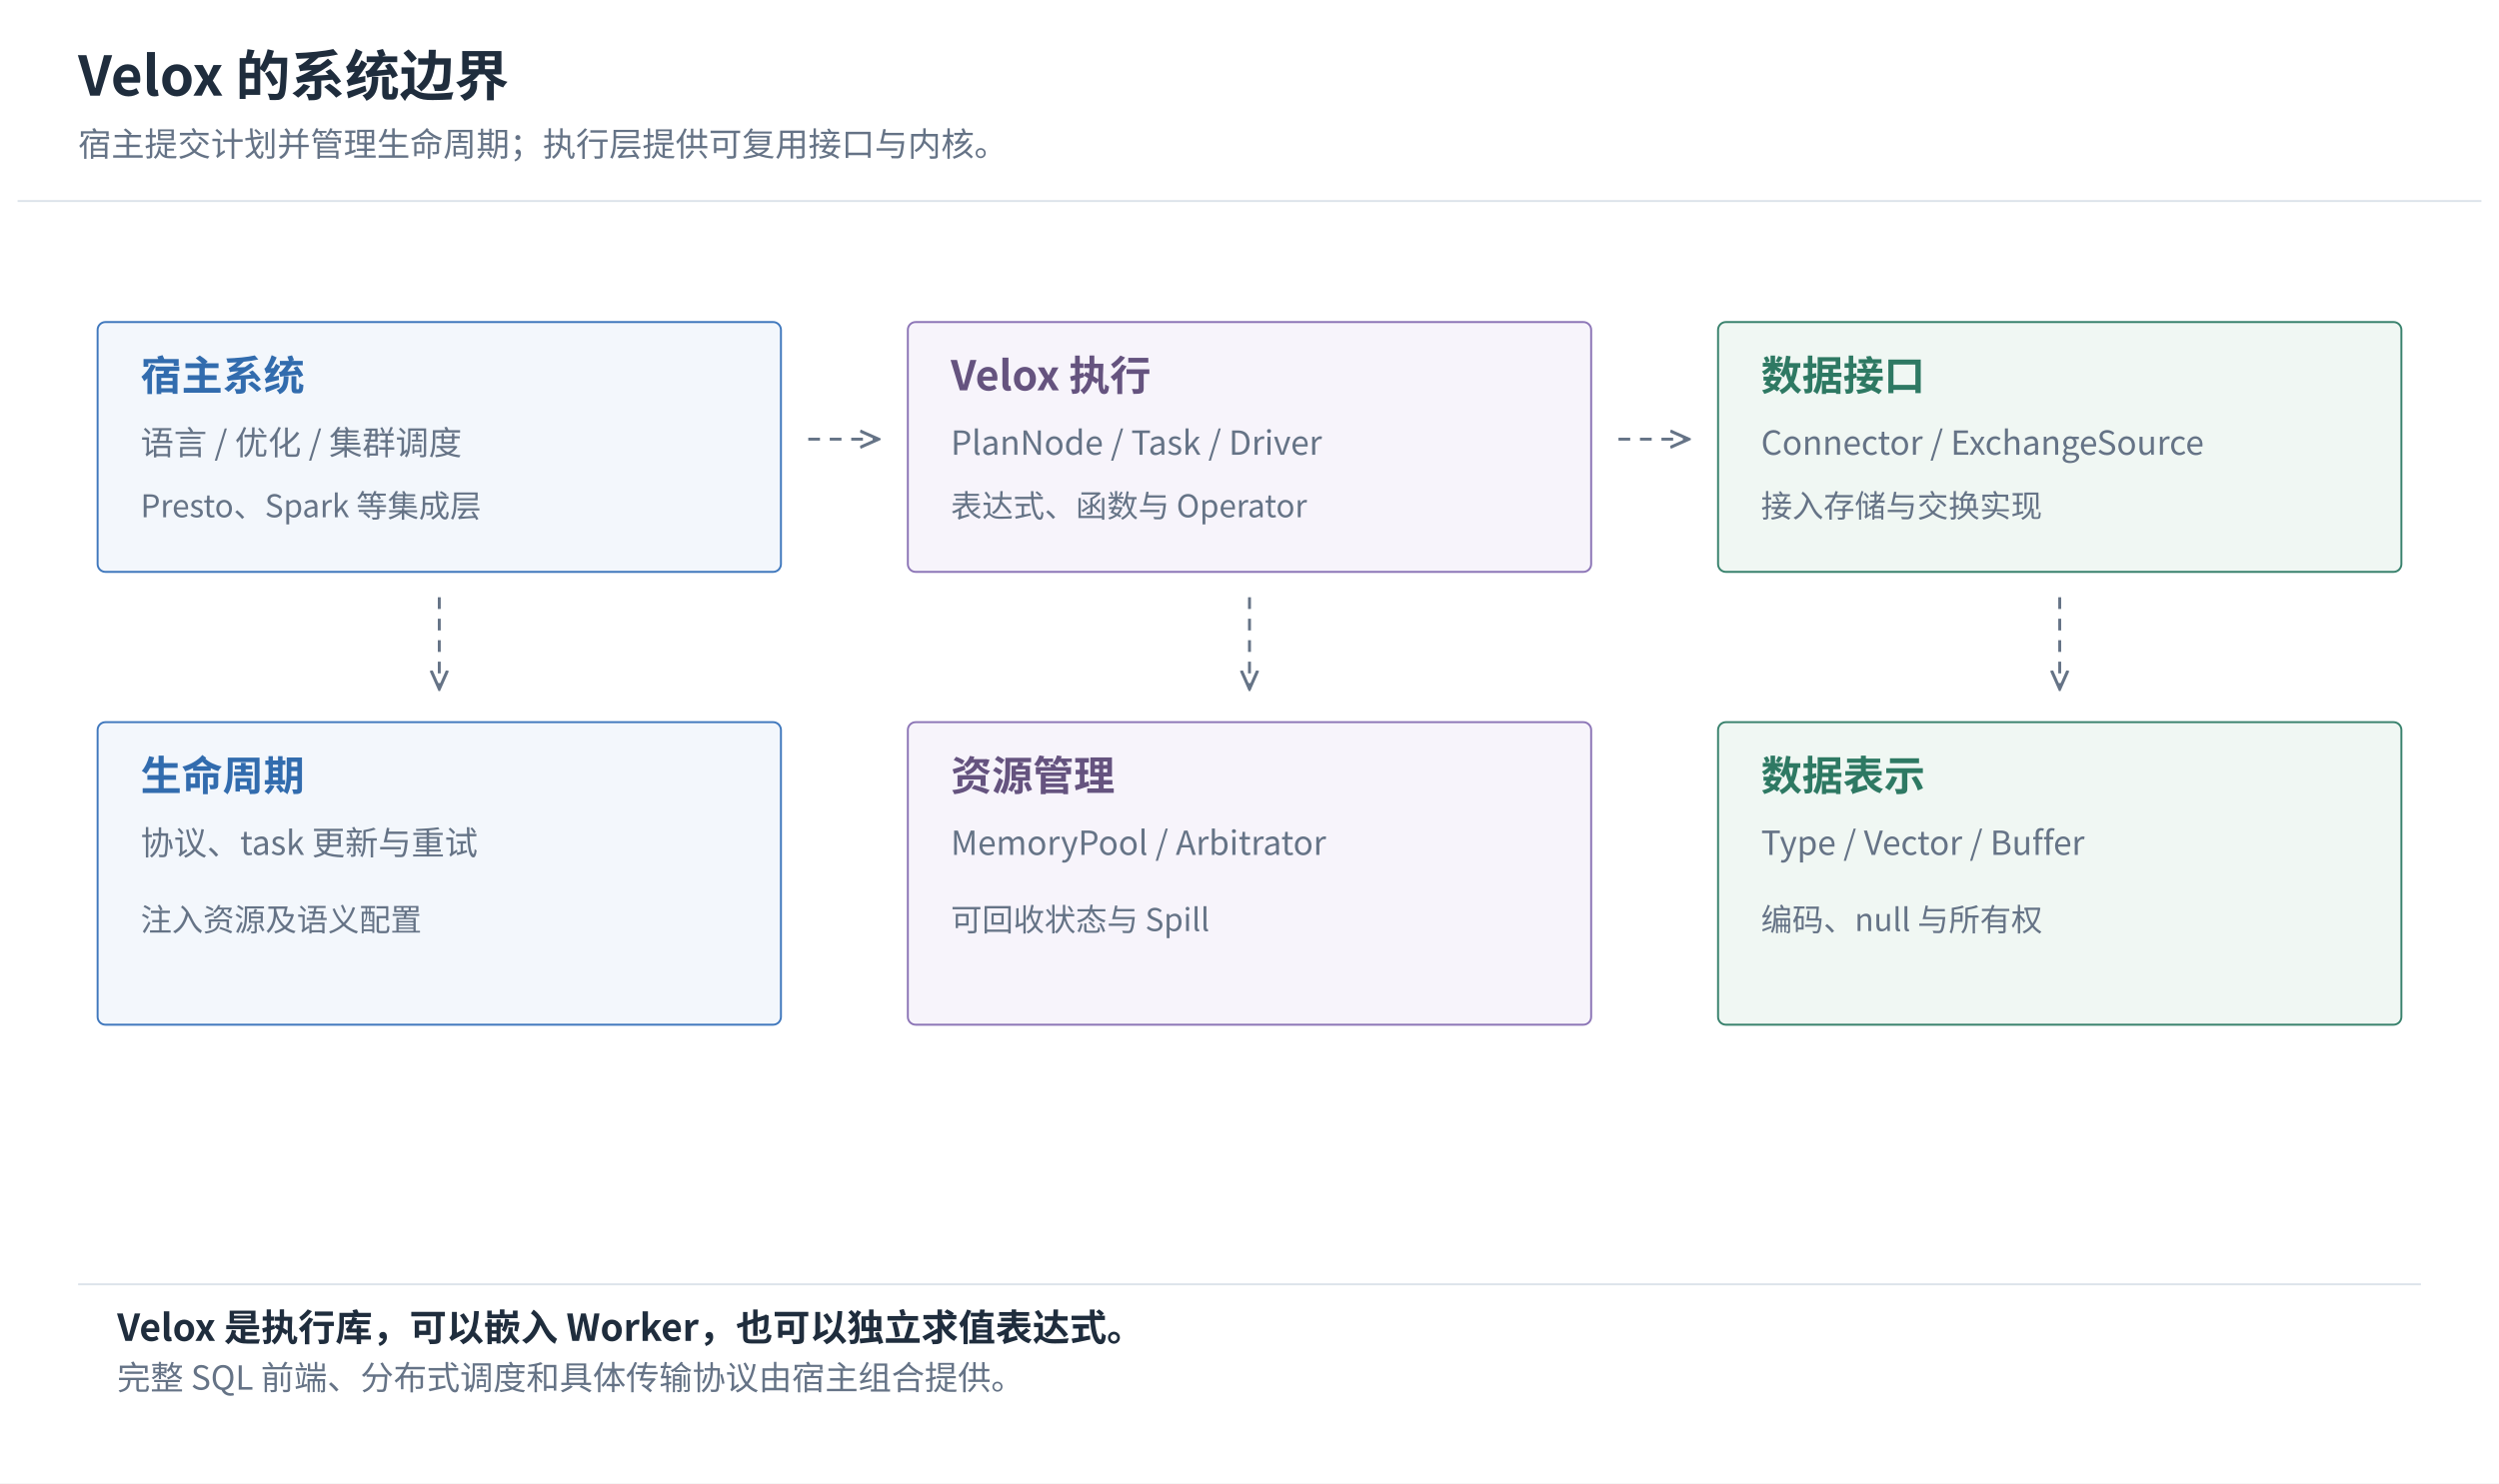
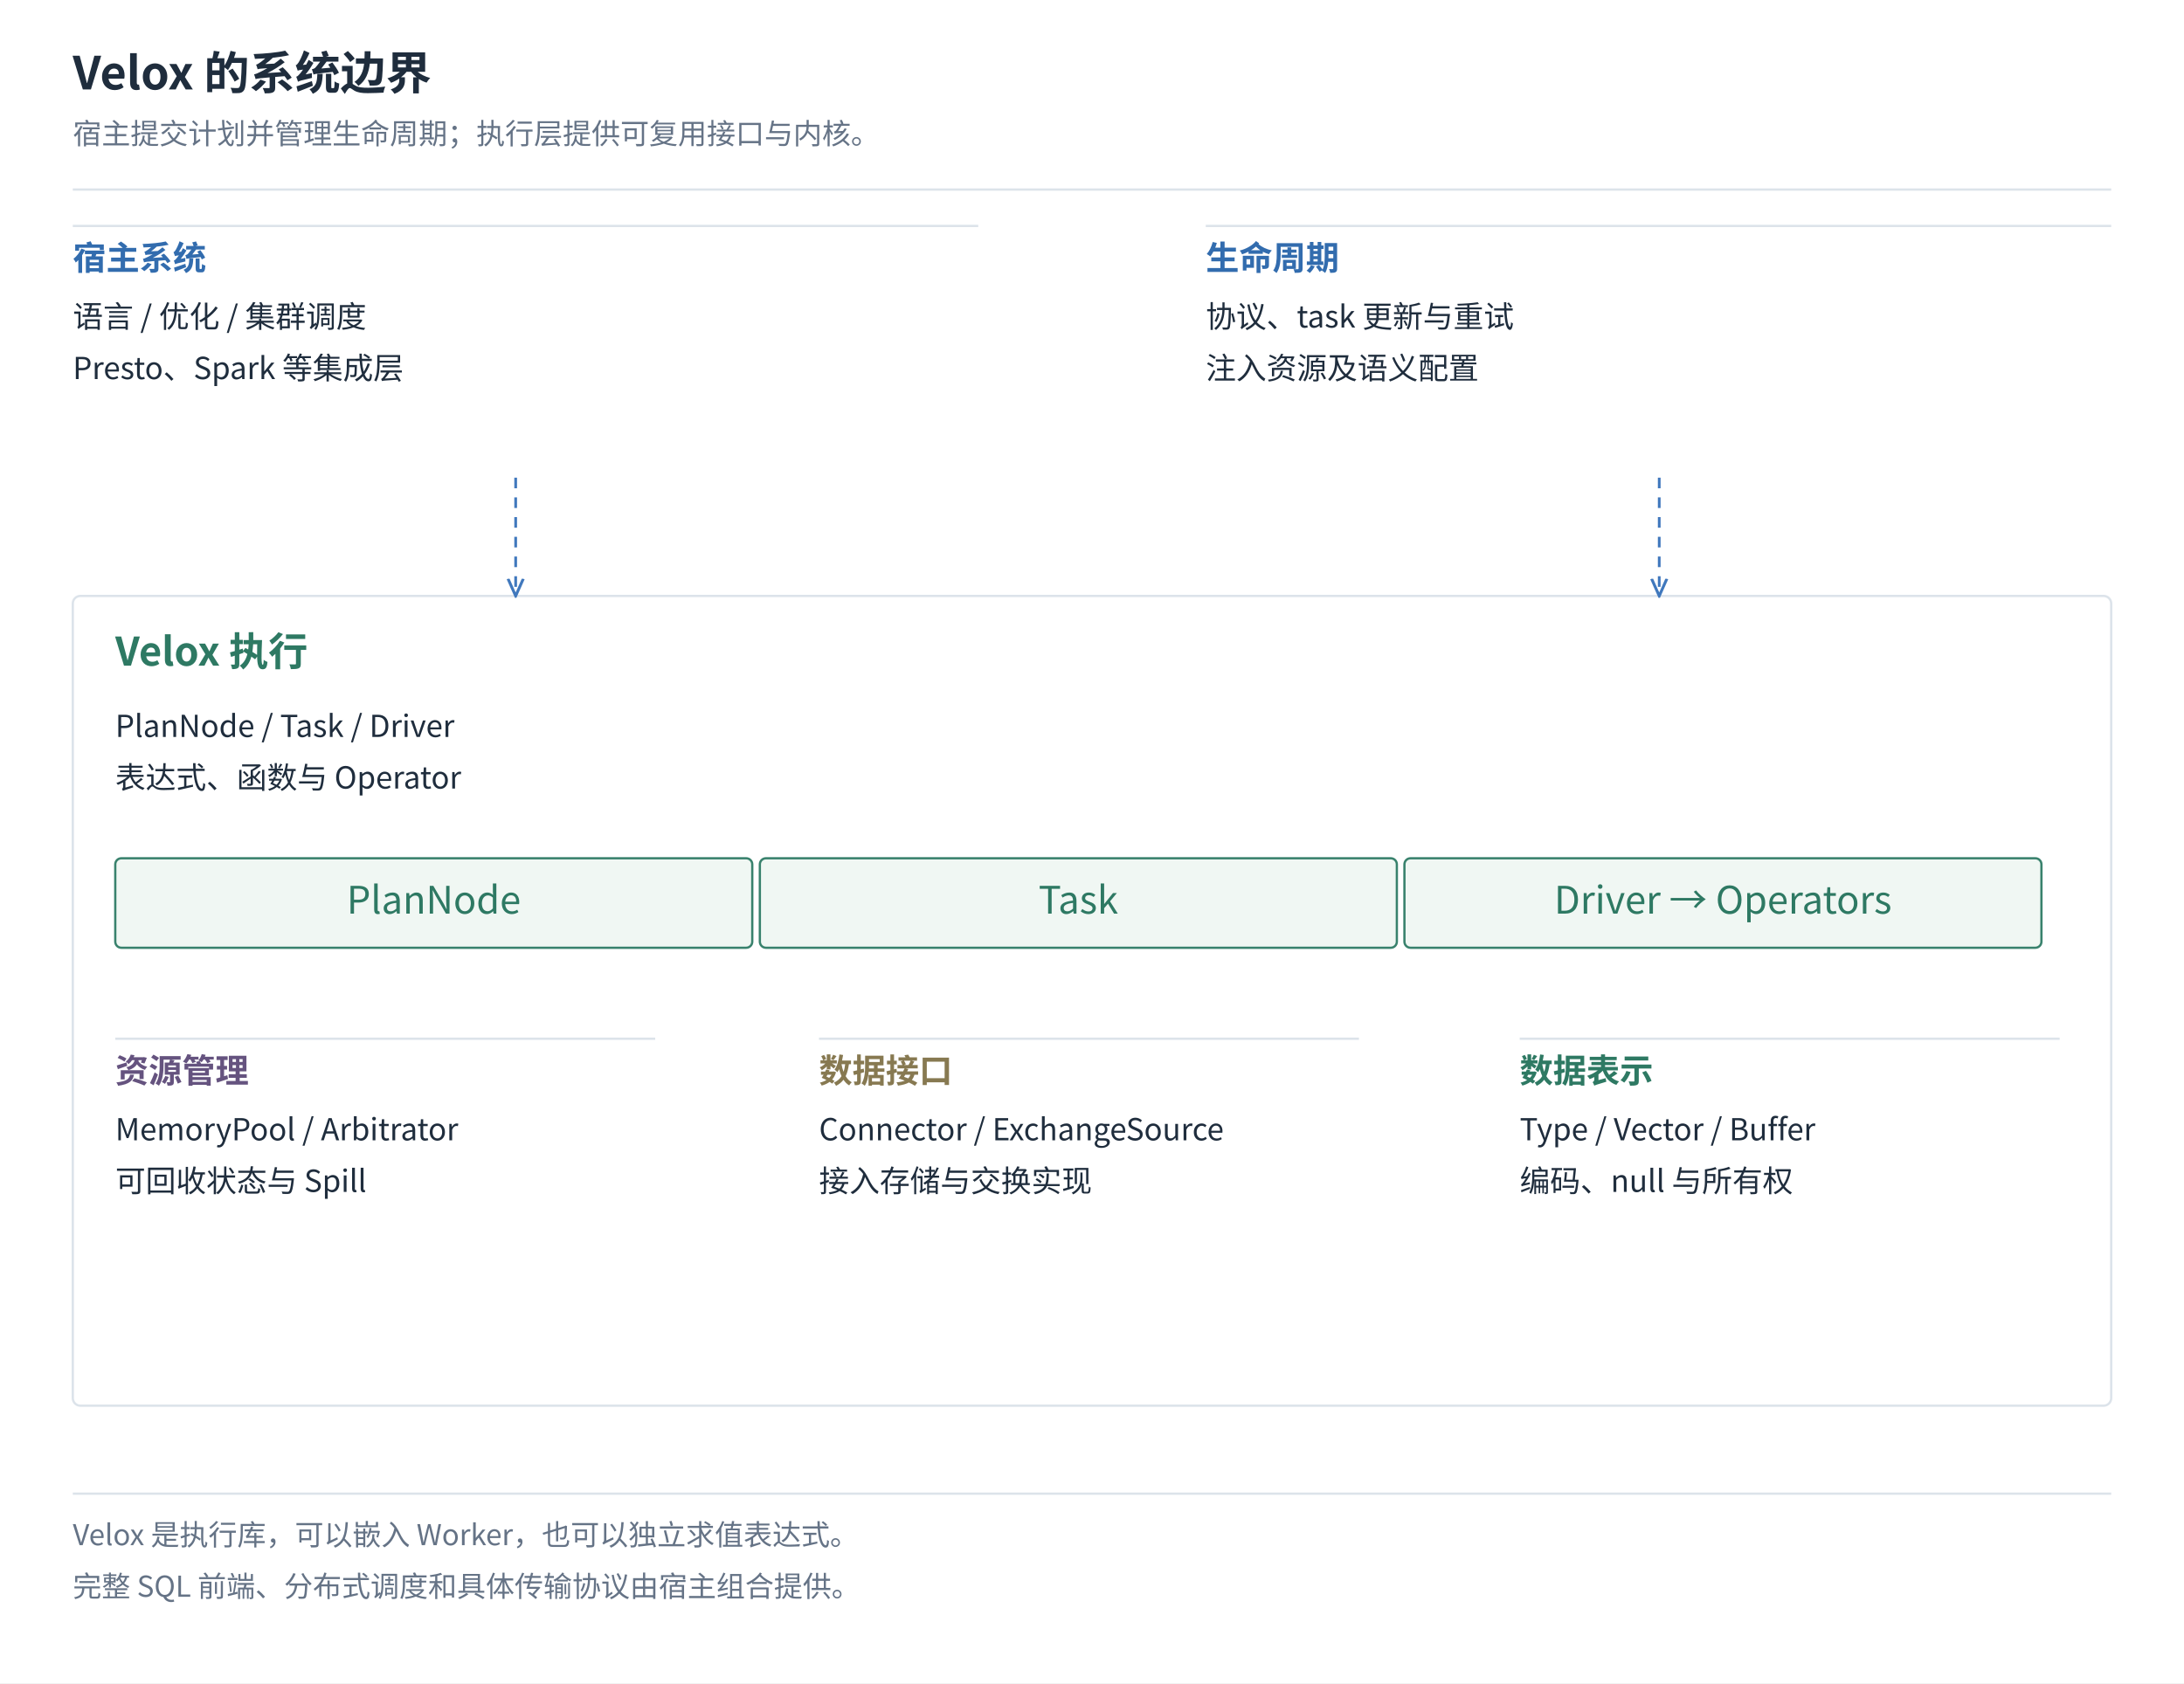
- <svg xmlns="http://www.w3.org/2000/svg" width="1280" height="760" viewBox="0 0 1280 760" role="img" aria-labelledby="title desc">
+ <svg xmlns="http://www.w3.org/2000/svg" width="1440" height="1110" viewBox="0 0 1440 1110" role="img">
  <defs>
-     <marker id="arrow" viewBox="0 0 10 10" refX="9" refY="5" markerWidth="7" markerHeight="7" orient="auto-start-reverse">
+     <marker id="a-ink" viewBox="0 0 10 10" refX="9" refY="5" markerWidth="7" markerHeight="7" orient="auto-start-reverse">
+       <path d="M 0 1 L 9 5 L 0 9" fill="none" stroke="#1f2d3d" stroke-width="1.5" />
+     </marker>
+     <marker id="a-muted" viewBox="0 0 10 10" refX="9" refY="5" markerWidth="7" markerHeight="7" orient="auto-start-reverse">
      <path d="M 0 1 L 9 5 L 0 9" fill="none" stroke="#657386" stroke-width="1.5" />
    </marker>
+     <marker id="a-line" viewBox="0 0 10 10" refX="9" refY="5" markerWidth="7" markerHeight="7" orient="auto-start-reverse">
+       <path d="M 0 1 L 9 5 L 0 9" fill="none" stroke="#dce3ea" stroke-width="1.5" />
+     </marker>
+     <marker id="a-blue" viewBox="0 0 10 10" refX="9" refY="5" markerWidth="7" markerHeight="7" orient="auto-start-reverse">
+       <path d="M 0 1 L 9 5 L 0 9" fill="none" stroke="#4078bd" stroke-width="1.5" />
+     </marker>
+     <marker id="a-green" viewBox="0 0 10 10" refX="9" refY="5" markerWidth="7" markerHeight="7" orient="auto-start-reverse">
+       <path d="M 0 1 L 9 5 L 0 9" fill="none" stroke="#39826d" stroke-width="1.5" />
+     </marker>
+     <marker id="a-purple" viewBox="0 0 10 10" refX="9" refY="5" markerWidth="7" markerHeight="7" orient="auto-start-reverse">
+       <path d="M 0 1 L 9 5 L 0 9" fill="none" stroke="#8d76b7" stroke-width="1.5" />
+     </marker>
+     <marker id="a-warm" viewBox="0 0 10 10" refX="9" refY="5" markerWidth="7" markerHeight="7" orient="auto-start-reverse">
+       <path d="M 0 1 L 9 5 L 0 9" fill="none" stroke="#ac9c76" stroke-width="1.5" />
+     </marker>
+     <marker id="a-red" viewBox="0 0 10 10" refX="9" refY="5" markerWidth="7" markerHeight="7" orient="auto-start-reverse">
+       <path d="M 0 1 L 9 5 L 0 9" fill="none" stroke="#a95f64" stroke-width="1.5" />
+     </marker>
+     <marker id="a-teal" viewBox="0 0 10 10" refX="9" refY="5" markerWidth="7" markerHeight="7" orient="auto-start-reverse">
+       <path d="M 0 1 L 9 5 L 0 9" fill="none" stroke="#3e8580" stroke-width="1.5" />
+     </marker>
  </defs>
-   <rect x="0" y="0" width="1280" height="760" rx="0" fill="white" stroke="none" stroke-width="1" />
-   <rect x="8" y="8" width="1264" height="744" rx="4" fill="white" stroke="none" stroke-width="1" />
-   <rect x="9" y="9" width="1262" height="94" rx="0" fill="#ffffff" stroke="none" stroke-width="1" />
-   <line x1="9" y1="103" x2="1271" y2="103" stroke="#dce3ea" stroke-width="1" />
-   <text x="40" y="49" font-family="Noto Sans SC, Noto Sans CJK SC, Inter, Arial, sans-serif" fill="#1f2d3d" font-size="28" font-weight="600" text-anchor="start">Velox 的系统边界</text>
-   <text x="40" y="80" font-family="Noto Sans SC, Noto Sans CJK SC, Inter, Arial, sans-serif" fill="#657386" font-size="17" font-weight="400" text-anchor="start">宿主提交计划并管理生命周期；执行层提供可复用接口与内核。</text>
-   <rect x="50" y="165" width="350" height="128" rx="4" fill="#f3f7fc" stroke="#4078bd" stroke-width="1" />
-   <rect x="50" y="169" width="4" height="120" rx="0" fill="none" stroke="none" stroke-width="1" />
-   <text x="72" y="200" font-family="Noto Sans SC, Noto Sans CJK SC, Inter, Arial, sans-serif" fill="#326cae" font-size="21" font-weight="600" text-anchor="start">宿主系统</text>
-   <text x="72" y="233" font-family="Noto Sans SC, Noto Sans CJK SC, Inter, Arial, sans-serif" fill="#657386" font-size="17" font-weight="400" text-anchor="start">语言 / 优化 / 集群调度</text>
-   <text x="72" y="265" font-family="Noto Sans SC, Noto Sans CJK SC, Inter, Arial, sans-serif" fill="#657386" font-size="16" font-weight="400" text-anchor="start">Presto、Spark 等集成层</text>
-   <polyline points="414,225 450,225" fill="none" stroke="#657386" stroke-width="1.5" stroke-dasharray="6 5" marker-end="url(#arrow)" />
-   <rect x="50" y="370" width="350" height="155" rx="4" fill="#f3f7fc" stroke="#4078bd" stroke-width="1" />
-   <rect x="50" y="374" width="4" height="147" rx="0" fill="none" stroke="none" stroke-width="1" />
-   <text x="72" y="405" font-family="Noto Sans SC, Noto Sans CJK SC, Inter, Arial, sans-serif" fill="#326cae" font-size="21" font-weight="600" text-anchor="start">生命周期</text>
-   <text x="72" y="438" font-family="Noto Sans SC, Noto Sans CJK SC, Inter, Arial, sans-serif" fill="#657386" font-size="17" font-weight="400" text-anchor="start">协议、task 更新与重试</text>
-   <text x="72" y="477" font-family="Noto Sans SC, Noto Sans CJK SC, Inter, Arial, sans-serif" fill="#657386" font-size="16" font-weight="400" text-anchor="start">注入资源及语义配置</text>
-   <polyline points="225,306 225,353" fill="none" stroke="#657386" stroke-width="1.5" stroke-dasharray="6 5" marker-end="url(#arrow)" />
-   <rect x="465" y="165" width="350" height="128" rx="4" fill="#f7f4fb" stroke="#8d76b7" stroke-width="1" />
-   <rect x="465" y="169" width="4" height="120" rx="0" fill="none" stroke="none" stroke-width="1" />
-   <text x="487" y="200" font-family="Noto Sans SC, Noto Sans CJK SC, Inter, Arial, sans-serif" fill="#65537f" font-size="21" font-weight="600" text-anchor="start">Velox 执行</text>
-   <text x="487" y="233" font-family="Noto Sans SC, Noto Sans CJK SC, Inter, Arial, sans-serif" fill="#657386" font-size="17" font-weight="400" text-anchor="start">PlanNode / Task / Driver</text>
-   <text x="487" y="265" font-family="Noto Sans SC, Noto Sans CJK SC, Inter, Arial, sans-serif" fill="#657386" font-size="16" font-weight="400" text-anchor="start">表达式、函数与 Operator</text>
-   <polyline points="829,225 865,225" fill="none" stroke="#657386" stroke-width="1.5" stroke-dasharray="6 5" marker-end="url(#arrow)" />
-   <rect x="465" y="370" width="350" height="155" rx="4" fill="#f7f4fb" stroke="#8d76b7" stroke-width="1" />
-   <rect x="465" y="374" width="4" height="147" rx="0" fill="none" stroke="none" stroke-width="1" />
-   <text x="487" y="405" font-family="Noto Sans SC, Noto Sans CJK SC, Inter, Arial, sans-serif" fill="#65537f" font-size="21" font-weight="600" text-anchor="start">资源管理</text>
-   <text x="487" y="438" font-family="Noto Sans SC, Noto Sans CJK SC, Inter, Arial, sans-serif" fill="#657386" font-size="17" font-weight="400" text-anchor="start">MemoryPool / Arbitrator</text>
-   <text x="487" y="477" font-family="Noto Sans SC, Noto Sans CJK SC, Inter, Arial, sans-serif" fill="#657386" font-size="16" font-weight="400" text-anchor="start">可回收状态与 Spill</text>
-   <polyline points="640,306 640,353" fill="none" stroke="#657386" stroke-width="1.5" stroke-dasharray="6 5" marker-end="url(#arrow)" />
-   <rect x="880" y="165" width="350" height="128" rx="4" fill="#f0f7f3" stroke="#39826d" stroke-width="1" />
-   <rect x="880" y="169" width="4" height="120" rx="0" fill="none" stroke="none" stroke-width="1" />
-   <text x="902" y="200" font-family="Noto Sans SC, Noto Sans CJK SC, Inter, Arial, sans-serif" fill="#2e7963" font-size="21" font-weight="600" text-anchor="start">数据接口</text>
-   <text x="902" y="233" font-family="Noto Sans SC, Noto Sans CJK SC, Inter, Arial, sans-serif" fill="#657386" font-size="17" font-weight="400" text-anchor="start">Connector / ExchangeSource</text>
-   <text x="902" y="265" font-family="Noto Sans SC, Noto Sans CJK SC, Inter, Arial, sans-serif" fill="#657386" font-size="16" font-weight="400" text-anchor="start">接入存储与交换实现</text>
-   <rect x="880" y="370" width="350" height="155" rx="4" fill="#f0f7f3" stroke="#39826d" stroke-width="1" />
-   <rect x="880" y="374" width="4" height="147" rx="0" fill="none" stroke="none" stroke-width="1" />
-   <text x="902" y="405" font-family="Noto Sans SC, Noto Sans CJK SC, Inter, Arial, sans-serif" fill="#2e7963" font-size="21" font-weight="600" text-anchor="start">数据表示</text>
-   <text x="902" y="438" font-family="Noto Sans SC, Noto Sans CJK SC, Inter, Arial, sans-serif" fill="#657386" font-size="17" font-weight="400" text-anchor="start">Type / Vector / Buffer</text>
-   <text x="902" y="477" font-family="Noto Sans SC, Noto Sans CJK SC, Inter, Arial, sans-serif" fill="#657386" font-size="16" font-weight="400" text-anchor="start">编码、null 与所有权</text>
-   <polyline points="1055,306 1055,353" fill="none" stroke="#657386" stroke-width="1.5" stroke-dasharray="6 5" marker-end="url(#arrow)" />
-   <rect x="40" y="658" width="1200" height="70" rx="4" fill="#ffffff" stroke="none" stroke-width="1" />
-   <line x1="40.0" y1="658.0" x2="1240.0" y2="658.0" stroke="#dce3ea" stroke-width="1" data-style-decoration="summary-divider" />
-   <text x="60" y="687" font-family="Noto Sans SC, Noto Sans CJK SC, Inter, Arial, sans-serif" fill="#1f2d3d" font-size="19" font-weight="600" text-anchor="start">Velox 是执行库，可以嵌入 Worker，也可以独立求值表达式。</text>
-   <text x="60" y="712" font-family="Noto Sans SC, Noto Sans CJK SC, Inter, Arial, sans-serif" fill="#657386" font-size="17" font-weight="400" text-anchor="start">完整 SQL 前端、分布式调度和具体传输协议由宿主组合提供。</text>
+   <rect width="1440" height="1110" fill="white" />
+   <text x="48" y="59" font-family="Noto Sans SC, Noto Sans CJK SC, Inter, Arial, sans-serif" font-size="30" fill="#1f2d3d" font-weight="600" text-anchor="start">Velox 的系统边界</text>
+   <text x="48" y="95" font-family="Noto Sans SC, Noto Sans CJK SC, Inter, Arial, sans-serif" font-size="19" fill="#657386" font-weight="400" text-anchor="start">宿主提交计划并管理生命周期；执行层提供可复用接口与内核。</text>
+   <line x1="48" y1="125" x2="1392" y2="125" stroke="#dce3ea" stroke-width="1.5" />
+   <line x1="48" y1="149" x2="645" y2="149" stroke="#dce3ea" stroke-width="1.5" />
+   <text x="48" y="178" font-family="Noto Sans SC, Noto Sans CJK SC, Inter, Arial, sans-serif" font-size="22" fill="#326cae" font-weight="600" text-anchor="start">宿主系统</text>
+   <text x="48" y="216" font-family="Noto Sans SC, Noto Sans CJK SC, Inter, Arial, sans-serif" font-size="20" fill="#1f2d3d" font-weight="400" text-anchor="start">语言 / 优化 / 集群调度</text>
+   <text x="48" y="250" font-family="Noto Sans SC, Noto Sans CJK SC, Inter, Arial, sans-serif" font-size="20" fill="#1f2d3d" font-weight="400" text-anchor="start">Presto、Spark 等集成层</text>
+   <line x1="795" y1="149" x2="1392" y2="149" stroke="#dce3ea" stroke-width="1.5" />
+   <text x="795" y="178" font-family="Noto Sans SC, Noto Sans CJK SC, Inter, Arial, sans-serif" font-size="22" fill="#326cae" font-weight="600" text-anchor="start">生命周期</text>
+   <text x="795" y="216" font-family="Noto Sans SC, Noto Sans CJK SC, Inter, Arial, sans-serif" font-size="20" fill="#1f2d3d" font-weight="400" text-anchor="start">协议、task 更新与重试</text>
+   <text x="795" y="250" font-family="Noto Sans SC, Noto Sans CJK SC, Inter, Arial, sans-serif" font-size="20" fill="#1f2d3d" font-weight="400" text-anchor="start">注入资源及语义配置</text>
+   <rect x="48" y="393" width="1344" height="534" rx="5" fill="white" stroke="#dce3ea" stroke-width="1.5" />
+   <text x="76" y="439" font-family="Noto Sans SC, Noto Sans CJK SC, Inter, Arial, sans-serif" font-size="26" fill="#2e7963" font-weight="600" text-anchor="start">Velox 执行</text>
+   <text x="76" y="486" font-family="Noto Sans SC, Noto Sans CJK SC, Inter, Arial, sans-serif" font-size="20" fill="#1f2d3d" font-weight="400" text-anchor="start">PlanNode / Task / Driver</text>
+   <text x="76" y="520" font-family="Noto Sans SC, Noto Sans CJK SC, Inter, Arial, sans-serif" font-size="20" fill="#1f2d3d" font-weight="400" text-anchor="start">表达式、函数与 Operator</text>
+   <rect x="76" y="566" width="420" height="59" rx="4" fill="#f0f7f3" stroke="#39826d" stroke-width="1.5" />
+   <text x="286.0" y="602.5" font-family="Noto Sans SC, Noto Sans CJK SC, Inter, Arial, sans-serif" font-size="25" fill="#2e7963" font-weight="400" text-anchor="middle">PlanNode</text>
+   <rect x="501" y="566" width="420" height="59" rx="4" fill="#f0f7f3" stroke="#39826d" stroke-width="1.5" />
+   <text x="711.0" y="602.5" font-family="Noto Sans SC, Noto Sans CJK SC, Inter, Arial, sans-serif" font-size="25" fill="#2e7963" font-weight="400" text-anchor="middle">Task</text>
+   <rect x="926" y="566" width="420" height="59" rx="4" fill="#f0f7f3" stroke="#39826d" stroke-width="1.5" />
+   <text x="1136.0" y="602.5" font-family="Noto Sans SC, Noto Sans CJK SC, Inter, Arial, sans-serif" font-size="25" fill="#2e7963" font-weight="400" text-anchor="middle">Driver → Operators</text>
+   <polyline points="340,315 340,393" fill="none" stroke="#4078bd" stroke-width="1.8" stroke-dasharray="7 6" marker-end="url(#a-blue)" />
+   <polyline points="1094,315 1094,393" fill="none" stroke="#4078bd" stroke-width="1.8" stroke-dasharray="7 6" marker-end="url(#a-blue)" />
+   <line x1="76" y1="685" x2="432" y2="685" stroke="#dce3ea" stroke-width="1.5" />
+   <text x="76" y="714" font-family="Noto Sans SC, Noto Sans CJK SC, Inter, Arial, sans-serif" font-size="22" fill="#65537f" font-weight="600" text-anchor="start">资源管理</text>
+   <text x="76" y="752" font-family="Noto Sans SC, Noto Sans CJK SC, Inter, Arial, sans-serif" font-size="20" fill="#1f2d3d" font-weight="400" text-anchor="start">MemoryPool / Arbitrator</text>
+   <text x="76" y="786" font-family="Noto Sans SC, Noto Sans CJK SC, Inter, Arial, sans-serif" font-size="20" fill="#1f2d3d" font-weight="400" text-anchor="start">可回收状态与 Spill</text>
+   <line x1="540" y1="685" x2="896" y2="685" stroke="#dce3ea" stroke-width="1.5" />
+   <text x="540" y="714" font-family="Noto Sans SC, Noto Sans CJK SC, Inter, Arial, sans-serif" font-size="22" fill="#877951" font-weight="600" text-anchor="start">数据接口</text>
+   <text x="540" y="752" font-family="Noto Sans SC, Noto Sans CJK SC, Inter, Arial, sans-serif" font-size="20" fill="#1f2d3d" font-weight="400" text-anchor="start">Connector / ExchangeSource</text>
+   <text x="540" y="786" font-family="Noto Sans SC, Noto Sans CJK SC, Inter, Arial, sans-serif" font-size="20" fill="#1f2d3d" font-weight="400" text-anchor="start">接入存储与交换实现</text>
+   <line x1="1002" y1="685" x2="1358" y2="685" stroke="#dce3ea" stroke-width="1.5" />
+   <text x="1002" y="714" font-family="Noto Sans SC, Noto Sans CJK SC, Inter, Arial, sans-serif" font-size="22" fill="#2e7963" font-weight="600" text-anchor="start">数据表示</text>
+   <text x="1002" y="752" font-family="Noto Sans SC, Noto Sans CJK SC, Inter, Arial, sans-serif" font-size="20" fill="#1f2d3d" font-weight="400" text-anchor="start">Type / Vector / Buffer</text>
+   <text x="1002" y="786" font-family="Noto Sans SC, Noto Sans CJK SC, Inter, Arial, sans-serif" font-size="20" fill="#1f2d3d" font-weight="400" text-anchor="start">编码、null 与所有权</text>
+   <line x1="48" y1="985" x2="1392" y2="985" stroke="#dce3ea" stroke-width="1.5" />
+   <text x="48" y="1019" font-family="Noto Sans SC, Noto Sans CJK SC, Inter, Arial, sans-serif" font-size="19" fill="#657386" font-weight="400" text-anchor="start">Velox 是执行库，可以嵌入 Worker，也可以独立求值表达式。</text>
+   <text x="48" y="1053" font-family="Noto Sans SC, Noto Sans CJK SC, Inter, Arial, sans-serif" font-size="19" fill="#657386" font-weight="400" text-anchor="start">完整 SQL 前端、分布式调度和具体传输协议由宿主组合提供。</text>
</svg>
